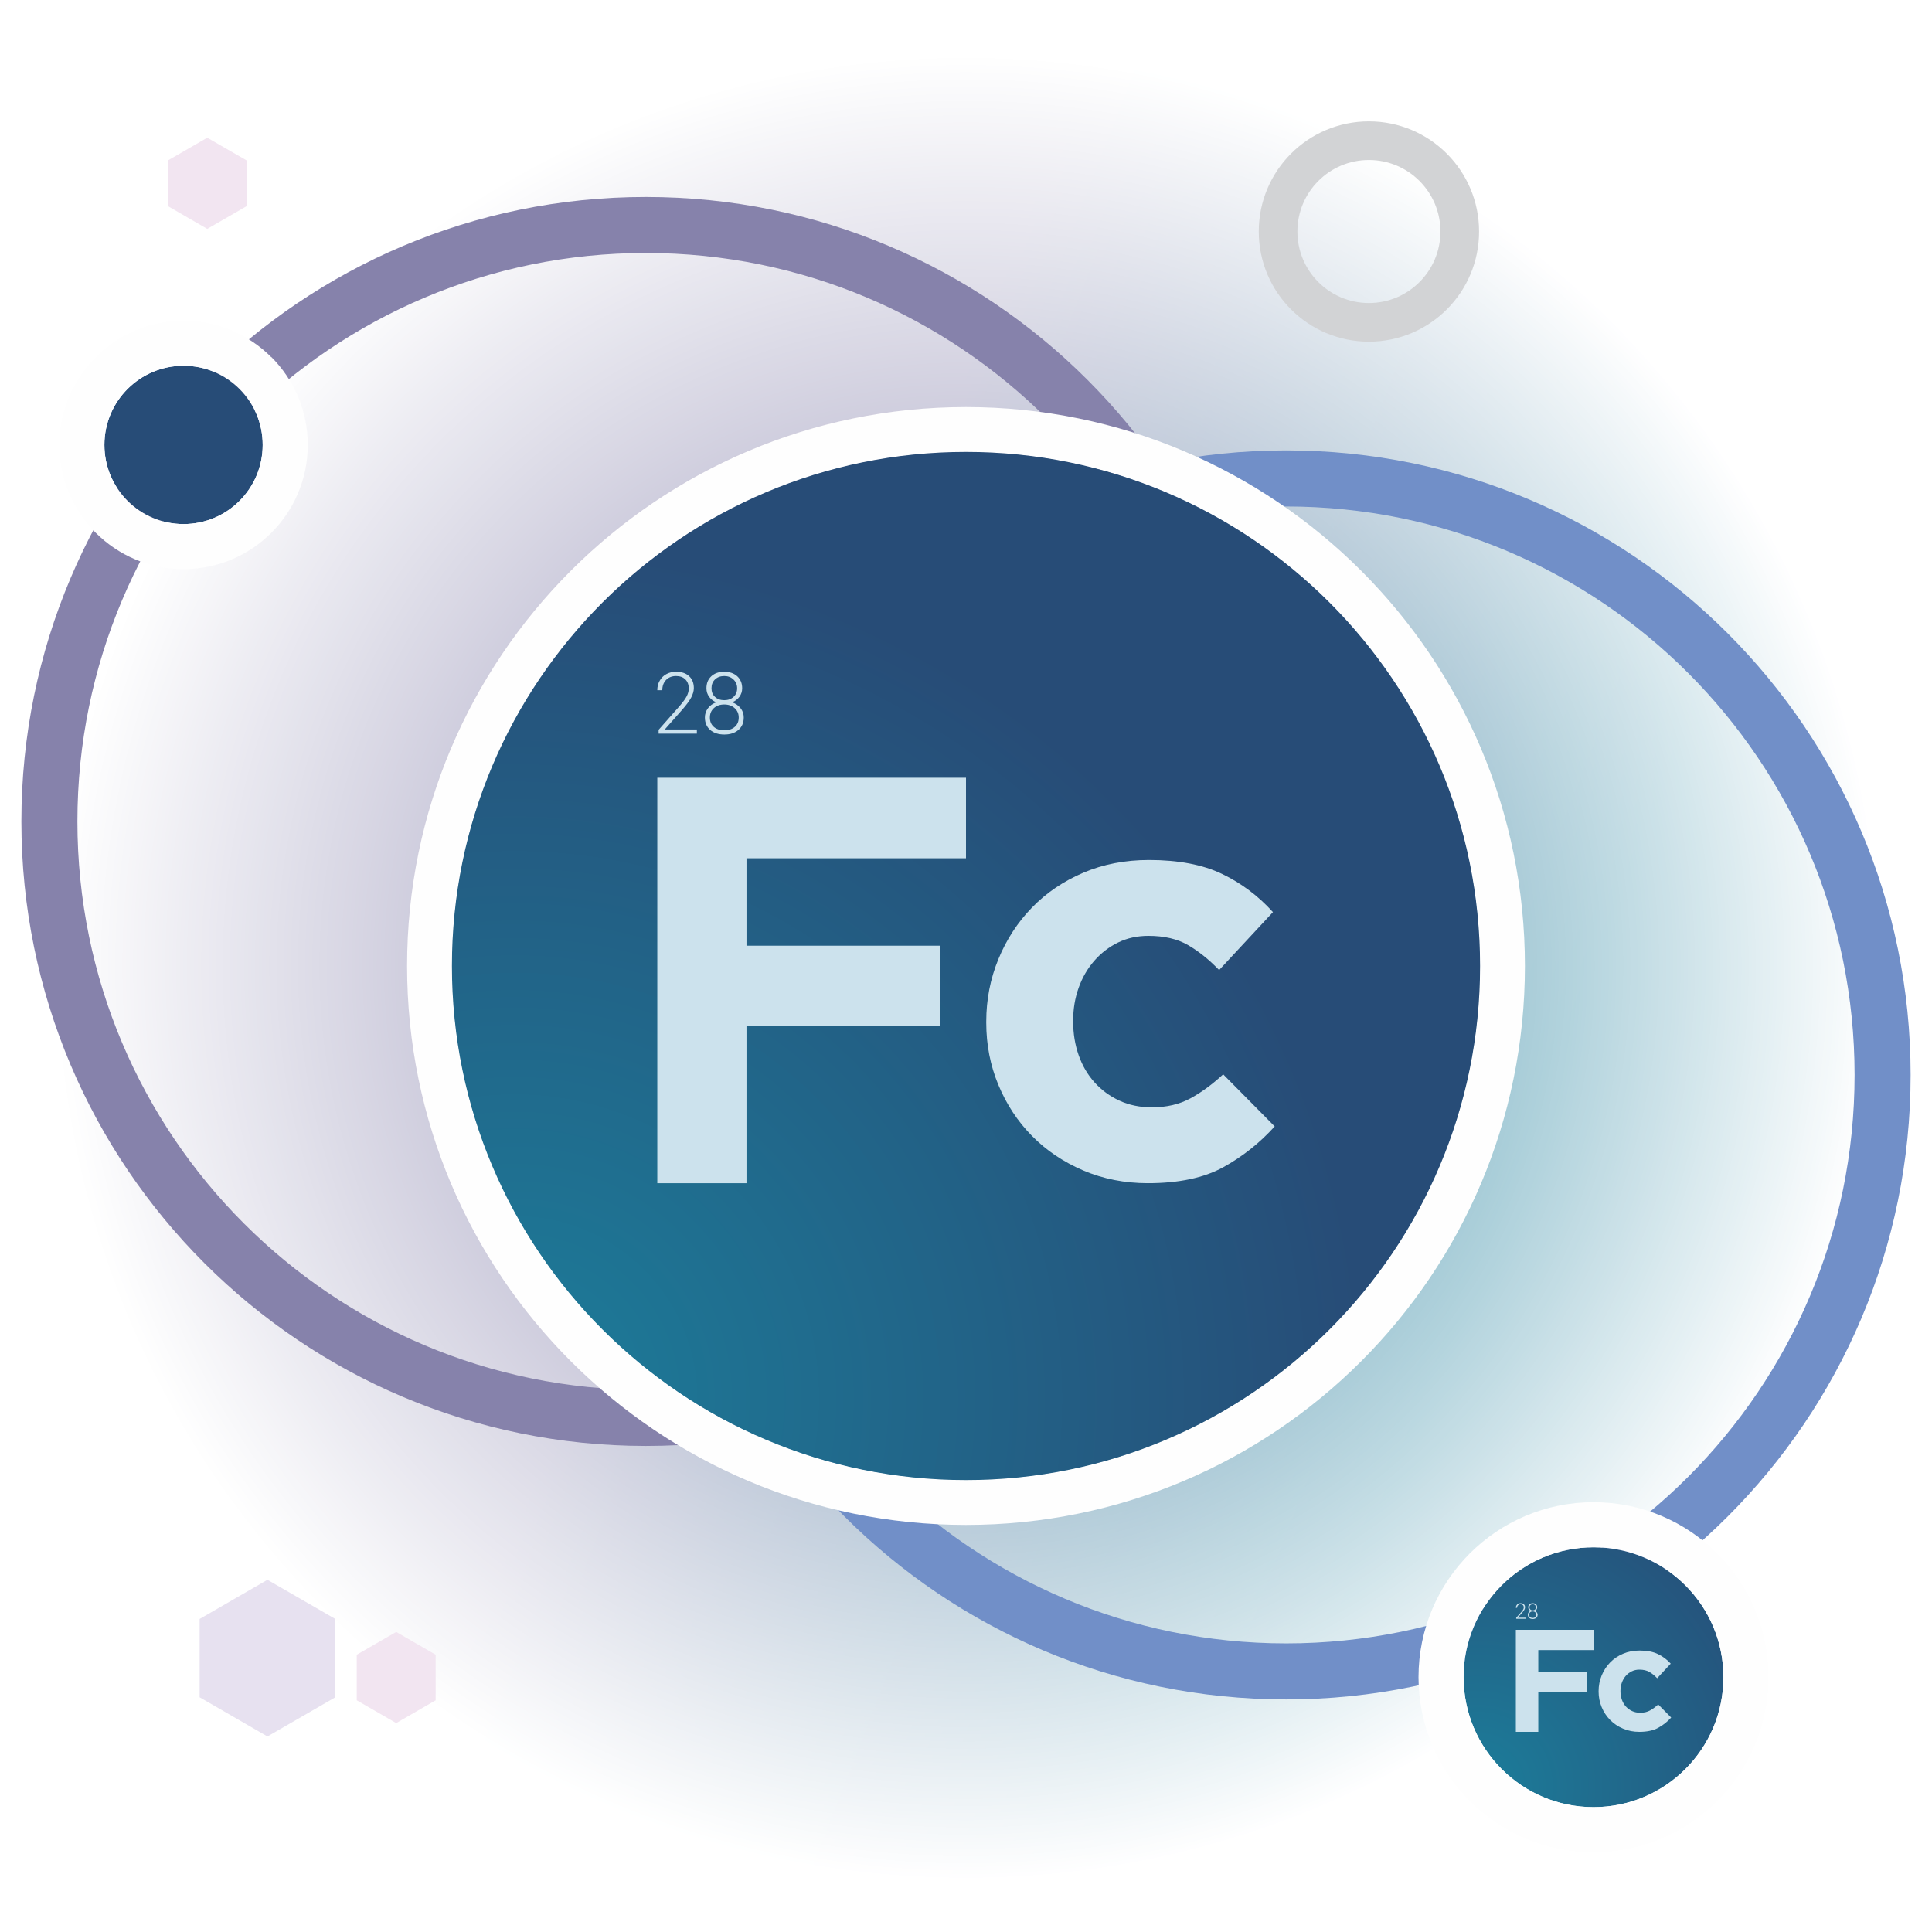
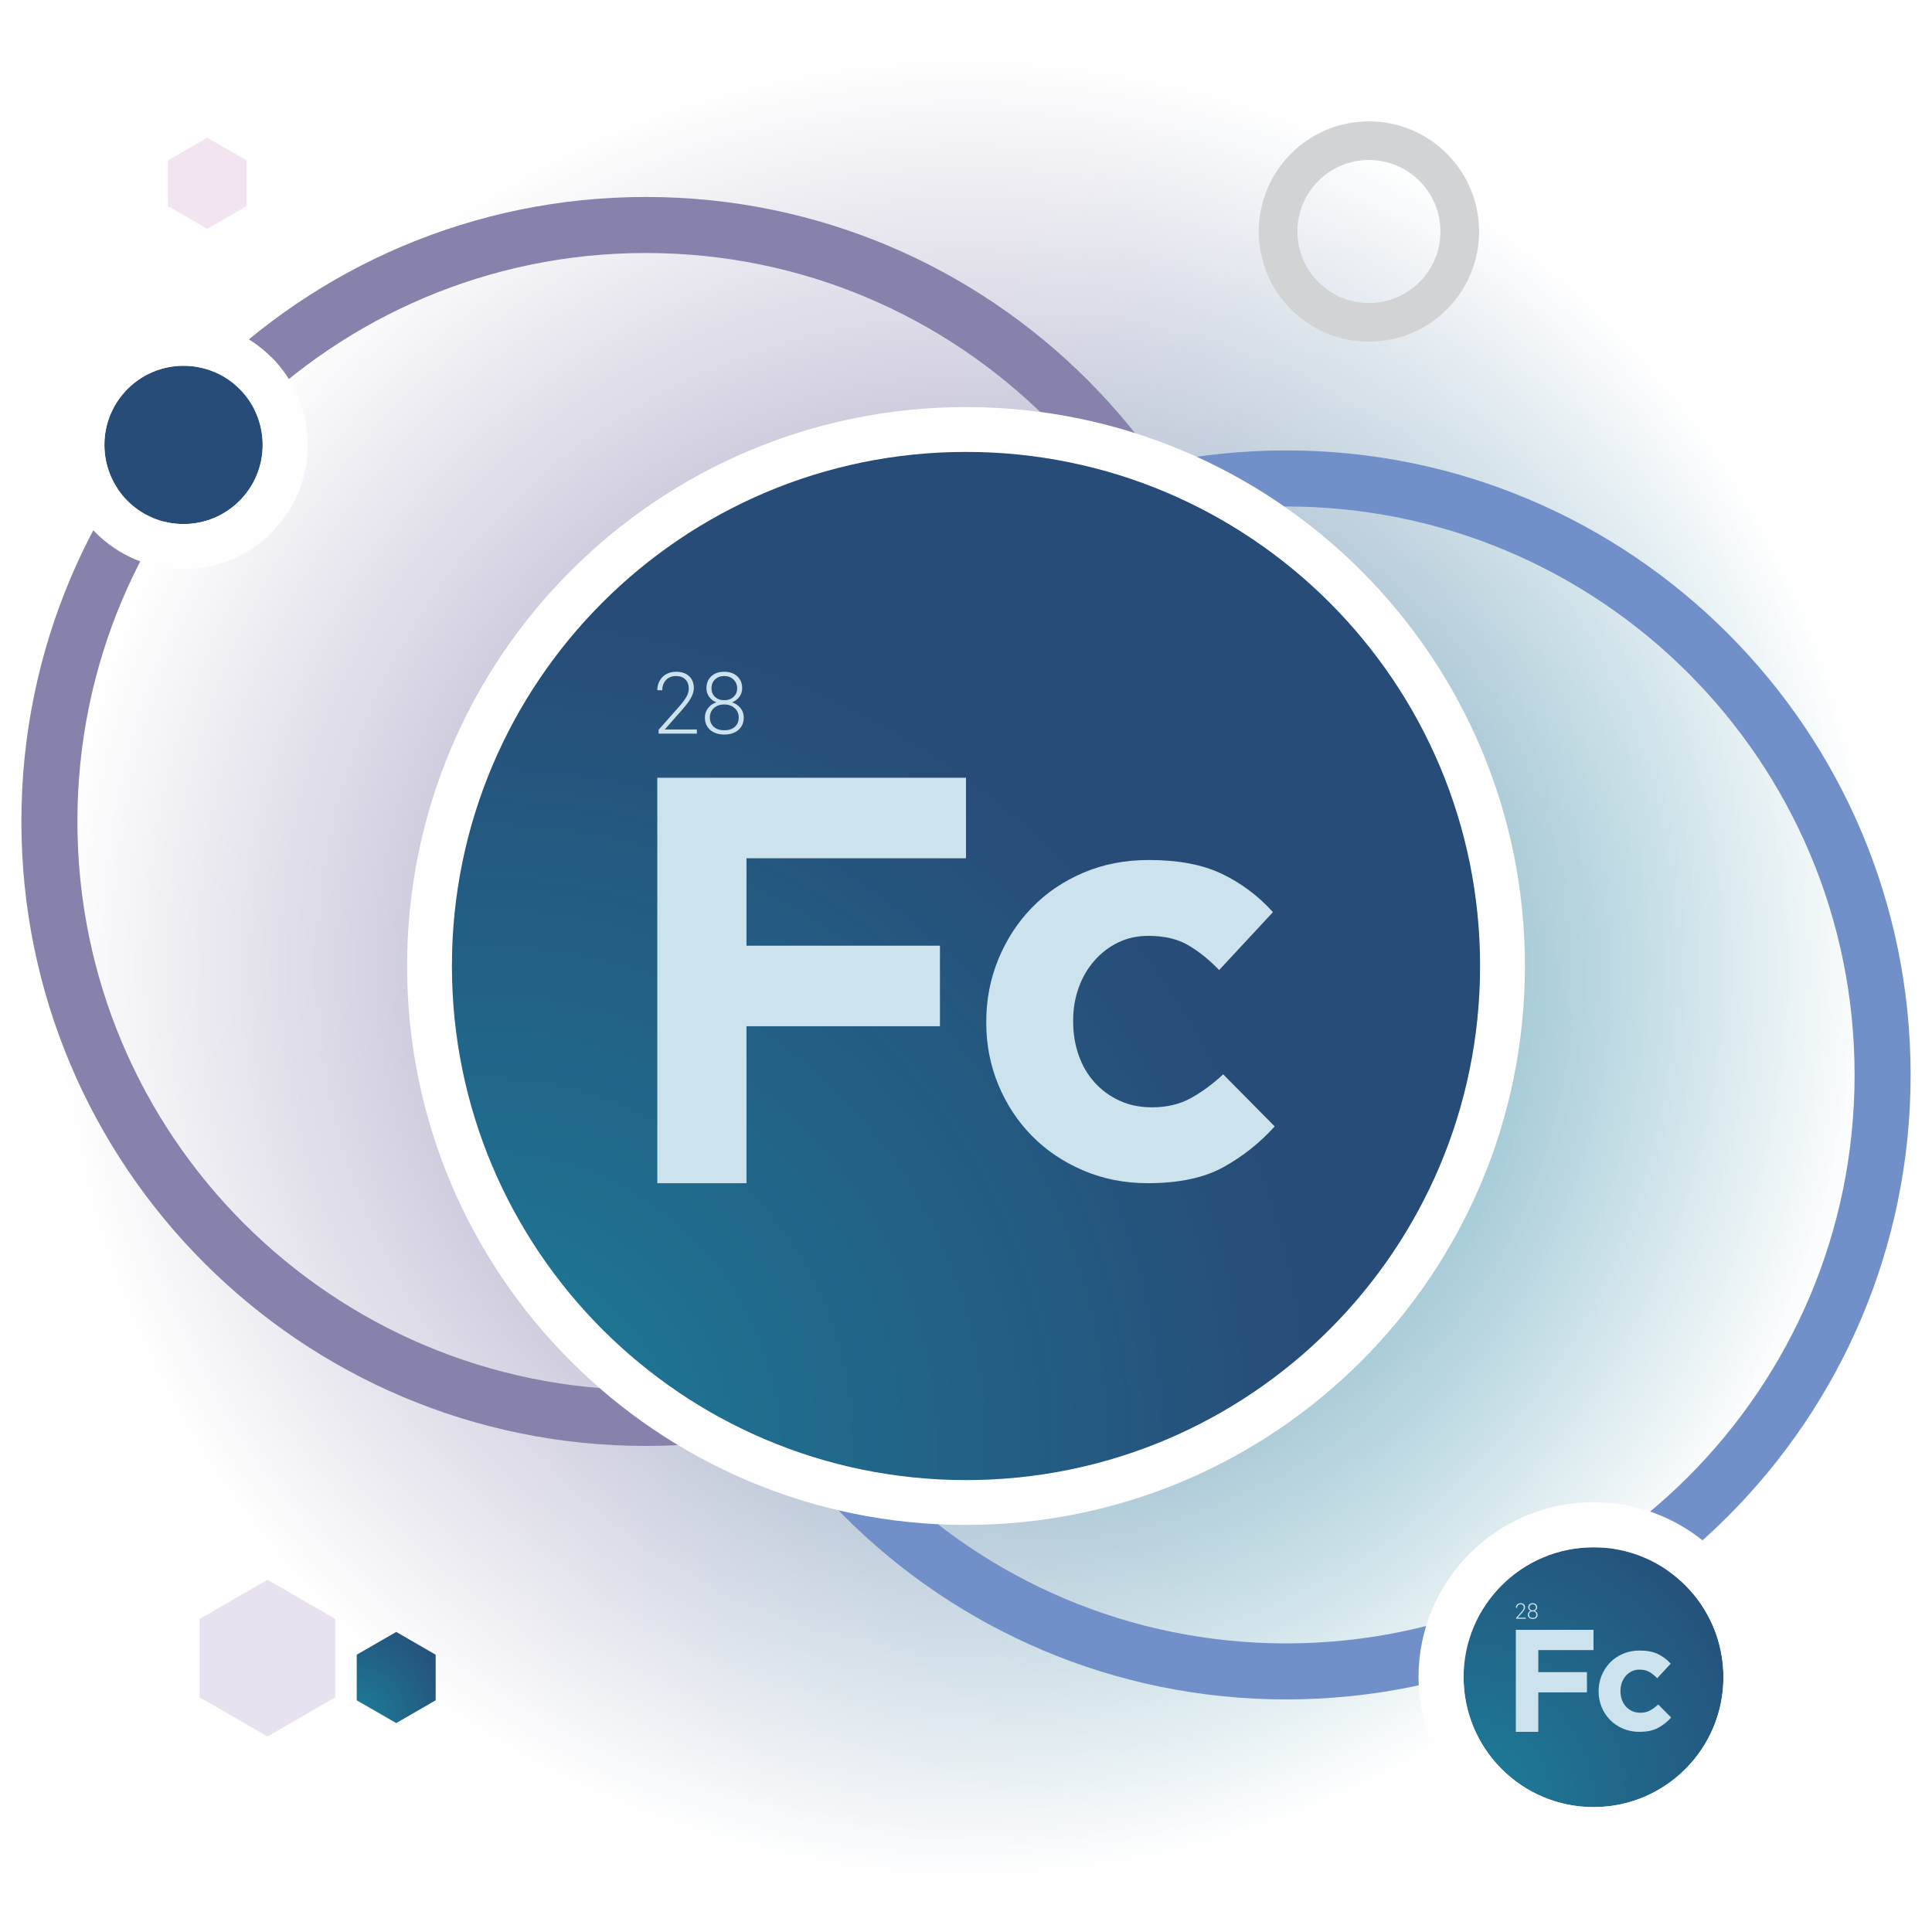
<svg xmlns="http://www.w3.org/2000/svg" width="600" height="600" shape-rendering="geometricPrecision" image-rendering="optimizeQuality" fill-rule="evenodd">
  <defs>
    <mask id="A">
-       <radialGradient id="B" cx="300" cy="300" r="283.69" fx="300" fy="300" href="#F">
+       <radialGradient id="B" gradientUnits="userSpaceOnUse" cx="300" cy="300" r="283.69" fx="300" fy="300">
        <stop offset="0" stop-color="#fff" />
        <stop offset="1" stop-opacity="0" stop-color="#fff" />
      </radialGradient>
      <path d="M-1.18-1.18h602.36v602.36H-1.18z" fill="url(#B)" />
    </mask>
-     <linearGradient id="C" x1="224.82" y1="307.5" x2="456.65" y2="397.74" href="#F">
+     <linearGradient id="C" gradientUnits="userSpaceOnUse" x1="224.82" y1="307.5" x2="456.65" y2="397.74">
      <stop offset="0" stop-color="#8682ab" />
      <stop offset="1" stop-color="#1c7d9a" />
    </linearGradient>
-     <radialGradient id="D" gradientTransform="matrix(2.06871 -1.69765 1.69765 2.06871 -907 -193)" cx="159.5" cy="434.11" r="98.79" fx="159.5" fy="434.11" href="#F">
+     <radialGradient id="D" gradientUnits="userSpaceOnUse" gradientTransform="matrix(1.93639 -1.96232 1.96232 1.93639 -1024 -127)" cx="149.93" cy="450.07" r="94.84" fx="149.93" fy="450.07">
      <stop offset="0" stop-color="#1c7d9a" />
      <stop offset="1" stop-color="#274c77" />
    </radialGradient>
-     <radialGradient id="E" gradientTransform="matrix(2.06869 -1.69764 1.69764 2.06869 -1433 187)" cx="459.37" cy="554.76" r="40.35" fx="459.37" fy="554.76" href="#F">
-       <stop offset="0" stop-color="#1c7d9a" />
-       <stop offset="1" stop-color="#274c77" />
-     </radialGradient>
-     <linearGradient id="F" gradientUnits="userSpaceOnUse" />
+     <radialGradient id="E" gradientTransform="matrix(1.93634 -1.96227 1.96227 1.93634 -1524 373)" href="#D" cx="456.95" cy="558.8" r="38.73" fx="456.95" fy="558.8" />
+     <radialGradient id="F" gradientTransform="matrix(1.67688 -1.96222 1.69934 1.93629 -983 -281)" href="#D" cx="111.52" cy="534.27" r="13.59" fx="111.52" fy="534.27" />
  </defs>
  <path d="M0 0h600v600H0z" fill="url(#C)" mask="url(#A)" />
  <g fill-rule="nonzero">
    <path d="M200.58 61.17c53.56 0 102.04 21.71 137.14 56.8 35.1 35.1 56.81 83.59 56.81 137.14s-21.71 102.04-56.81 137.14c-35.1 35.09-83.58 56.8-137.14 56.8-53.55 0-102.04-21.71-137.13-56.8-35.1-35.1-56.81-83.59-56.81-137.14s21.71-102.04 56.81-137.14c35.09-35.09 83.58-56.8 137.13-56.8zm124.84 69.11c-31.95-31.95-76.08-51.71-124.84-51.71-48.75 0-92.89 19.76-124.83 51.71-31.95 31.94-51.71 76.08-51.71 124.83S43.8 348 75.75 379.95c31.94 31.94 76.08 51.7 124.83 51.7 48.76 0 92.89-19.76 124.84-51.7 31.95-31.95 51.71-76.09 51.71-124.84s-19.76-92.89-51.71-124.83z" fill="#8682ab" />
    <path d="M399.42 139.88c53.55 0 102.04 21.71 137.13 56.81 35.1 35.1 56.81 83.58 56.81 137.14 0 53.55-21.71 102.04-56.81 137.14-35.09 35.09-83.58 56.8-137.13 56.8-53.56 0-102.04-21.71-137.14-56.8-35.1-35.1-56.81-83.59-56.81-137.14 0-53.56 21.71-102.04 56.81-137.14s83.58-56.81 137.14-56.81zm124.83 69.11c-31.94-31.94-76.08-51.7-124.83-51.7-48.76 0-92.89 19.76-124.84 51.7-31.95 31.95-51.71 76.09-51.71 124.84s19.76 92.89 51.71 124.83c31.95 31.95 76.08 51.71 124.84 51.71 48.75 0 92.89-19.76 124.83-51.71 31.95-31.94 51.71-76.08 51.71-124.83s-19.76-92.89-51.71-124.84z" fill="#718fc8" />
  </g>
  <circle cx="425.13" cy="71.9" r="28.21" stroke="#d2d3d5" stroke-width="12" fill="none" />
  <path d="M83.06 490.62l10.54 6.08 10.53 6.08v12.17 12.16l-10.53 6.08-10.54 6.08-10.53-6.08L62 527.11v-12.16-12.17l10.53-6.08z" fill="#e7e1f0" />
-   <path d="M123.05 506.81l6.13 3.54 6.12 3.54v7.08 7.07l-6.12 3.54-6.13 3.54-6.13-3.54-6.13-3.54v-7.07-7.08l6.13-3.54zM64.37 42.77l6.13 3.54 6.13 3.53v7.08V64l-6.13 3.54-6.13 3.54-6.13-3.54L52.12 64v-7.08-7.08l6.12-3.53z" fill="#f2e5f1" />
+   <path d="M123.05 506.81l6.13 3.54 6.12 3.54v7.08 7.07l-6.12 3.54-6.13 3.54-6.13-3.54-6.13-3.54v-7.07-7.08l6.13-3.54z" fill="url(#F)" />
+   <path d="M64.37 42.77l6.13 3.54 6.13 3.53v7.08V64l-6.13 3.54-6.13 3.54-6.13-3.54L52.12 64v-7.08-7.08l6.12-3.53z" fill="#f2e5f1" />
  <path d="M494.88 480.52c22.28 0 40.35 18.07 40.35 40.35s-18.07 40.35-40.35 40.35-40.35-18.07-40.35-40.35 18.07-40.35 40.35-40.35z" fill="url(#E)" />
  <path d="M494.88 466.52c15 0 28.59 6.09 38.43 15.92 9.83 9.84 15.92 23.43 15.92 38.43 0 15.01-6.09 28.59-15.92 38.43-9.84 9.83-23.43 15.92-38.43 15.92-15.01 0-28.59-6.09-38.43-15.92-9.83-9.84-15.92-23.42-15.92-38.43 0-15 6.09-28.59 15.92-38.43 9.84-9.83 23.42-15.92 38.43-15.92zm0 14c22.28 0 40.35 18.07 40.35 40.35s-18.07 40.35-40.35 40.35-40.35-18.07-40.35-40.35 18.07-40.35 40.35-40.35z" fill="#fefefe" />
  <path d="M57 113.59c13.57 0 24.58 11 24.58 24.58S70.57 162.75 57 162.75c-13.58 0-24.58-11-24.58-24.58s11-24.58 24.58-24.58z" fill="url(#E)" />
  <path d="M57 99.59c10.6 0 20.24 4.33 27.25 11.33l.03-.03c6.98 6.98 11.3 16.63 11.3 27.28s-4.32 20.3-11.3 27.28-16.63 11.3-27.28 11.3-20.3-4.32-27.28-11.3a11.62 11.62 0 0 1-.89-.97c-6.46-6.92-10.41-16.18-10.41-26.31 0-10.59 4.31-20.21 11.3-27.22.01-.01.02-.02.02-.03l.03-.03c.01-.01.02-.02.04-.03 7-6.97 16.61-11.27 27.19-11.27zm0 14c13.57 0 24.58 11 24.58 24.58S70.57 162.75 57 162.75c-13.58 0-24.58-11-24.58-24.58s11-24.58 24.58-24.58zm243 12.83c47.93 0 91.33 19.43 122.74 50.84s50.84 74.81 50.84 122.74-19.43 91.33-50.84 122.74-74.81 50.84-122.74 50.84-91.33-19.43-122.74-50.84-50.84-74.81-50.84-122.74 19.43-91.33 50.84-122.74 74.81-50.84 122.74-50.84zm0 14c88.13 0 159.58 71.45 159.58 159.58S388.13 459.58 300 459.58 140.42 388.13 140.42 300 211.87 140.42 300 140.42z" fill="#fefefe" />
  <circle cx="300" cy="300" r="159.65" fill="url(#D)" />
  <path d="M356.48 367.45c-7.19 0-13.88-1.32-20.06-3.95-6.17-2.64-11.48-6.21-15.91-10.71-4.44-4.49-7.92-9.77-10.44-15.83-2.52-6.05-3.78-12.5-3.78-19.33v-.36c0-6.84 1.26-13.31 3.78-19.43s6-11.45 10.44-16.01c4.43-4.56 9.74-8.15 15.91-10.79 6.18-2.64 12.99-3.96 20.42-3.96 9.11 0 16.67 1.44 22.67 4.32 5.99 2.88 11.27 6.83 15.82 11.87l-16.72 17.99c-3.12-3.24-6.33-5.82-9.63-7.74s-7.4-2.88-12.32-2.88c-3.48 0-6.62.69-9.44 2.07s-5.28 3.27-7.38 5.67-3.72 5.19-4.85 8.37c-1.14 3.17-1.71 6.56-1.71 10.16v.36c0 3.71.57 7.19 1.71 10.43 1.13 3.24 2.78 6.06 4.94 8.45 2.16 2.4 4.74 4.29 7.74 5.67 2.99 1.38 6.35 2.07 10.07 2.07 4.56 0 8.54-.93 11.96-2.79s6.81-4.35 10.17-7.46l16 16.18c-4.67 5.16-10.01 9.39-16 12.69-6 3.29-13.8 4.94-23.39 4.94zM216.42 227.84h-11.88v-1.19l6.5-7.37c1.08-1.25 1.82-2.27 2.24-3.08.41-.81.62-1.59.62-2.35 0-1.2-.35-2.15-1.05-2.85s-1.67-1.05-2.9-1.05c-1.28 0-2.31.41-3.1 1.22-.78.82-1.17 1.88-1.17 3.18h-1.55c0-1.06.23-2.04.72-2.91a5.13 5.13 0 0 1 2.06-2.07c.89-.5 1.9-.75 3.04-.75 1.73 0 3.09.46 4.06 1.37.98.91 1.47 2.15 1.47 3.72 0 .89-.28 1.86-.83 2.91s-1.52 2.36-2.91 3.93l-5.29 5.99h9.97v1.3zm14.07-14.08c0 .98-.29 1.86-.86 2.64a5.05 5.05 0 0 1-2.27 1.71c1.09.37 1.97.98 2.63 1.82.66.82.99 1.79.99 2.89 0 1.63-.55 2.91-1.65 3.86-1.1.96-2.56 1.43-4.38 1.43-1.83 0-3.29-.47-4.39-1.42-1.09-.95-1.65-2.24-1.65-3.87 0-1.08.32-2.04.96-2.88.63-.85 1.5-1.46 2.6-1.83a4.81 4.81 0 0 1-2.24-1.71c-.56-.78-.84-1.66-.84-2.64 0-1.57.51-2.82 1.52-3.75s2.35-1.39 4.02-1.39 3.01.47 4.03 1.4c1.02.94 1.53 2.19 1.53 3.74zm-1.07 9.08c0-1.19-.42-2.16-1.26-2.92s-1.92-1.14-3.23-1.14-2.39.37-3.22 1.12-1.25 1.73-1.25 2.94c0 1.2.4 2.17 1.21 2.89.81.71 1.91 1.07 3.28 1.07 1.35 0 2.43-.35 3.25-1.07.81-.71 1.22-1.68 1.22-2.89zm-.49-9.09c0-1.08-.38-1.99-1.13-2.71-.75-.73-1.71-1.09-2.87-1.09-1.18 0-2.14.35-2.87 1.05-.74.7-1.1 1.62-1.1 2.75 0 1.11.36 2 1.1 2.68.73.68 1.69 1.02 2.88 1.02 1.17 0 2.13-.35 2.87-1.03s1.12-1.57 1.12-2.67zm-24.8 27.79H300v25h-68.17v27.16h60.08v25.01h-60.08v48.74h-27.7V241.54zm304.96 296.3c-1.81 0-3.49-.33-5.05-1-1.55-.66-2.89-1.56-4-2.69-1.12-1.13-1.99-2.46-2.63-3.98-.63-1.52-.95-3.15-.95-4.87v-.09c0-1.72.32-3.34.95-4.88.64-1.54 1.51-2.88 2.63-4.03 1.11-1.15 2.45-2.05 4-2.71 1.56-.67 3.27-1 5.14-1 2.29 0 4.19.36 5.7 1.09 1.51.72 2.83 1.71 3.98 2.98l-4.21 4.53c-.78-.82-1.59-1.47-2.42-1.95s-1.86-.72-3.1-.72c-.87 0-1.66.17-2.37.52-.71.34-1.33.82-1.86 1.42-.53.61-.93 1.31-1.22 2.11s-.43 1.65-.43 2.55v.09c0 .94.14 1.81.43 2.63.29.81.7 1.52 1.24 2.13.55.6 1.2 1.07 1.95 1.42s1.6.52 2.53.52c1.15 0 2.15-.23 3.01-.7s1.72-1.09 2.56-1.88l4.03 4.07a15.26 15.26 0 0 1-4.03 3.19c-1.51.83-3.47 1.25-5.88 1.25zm-35.24-35.12h-2.98v-.3l1.63-1.86c.27-.31.46-.57.56-.77a1.22 1.22 0 0 0 .16-.59c0-.3-.09-.54-.26-.72-.18-.17-.43-.26-.73-.26-.32 0-.58.1-.78.31-.2.2-.3.47-.3.79h-.39c0-.26.06-.51.18-.73s.3-.39.52-.52c.22-.12.48-.19.77-.19.43 0 .77.12 1.02.35.24.23.37.54.37.93 0 .23-.07.47-.21.74-.14.26-.38.59-.73.99l-1.33 1.5h2.5v.33zm3.54-3.54c0 .24-.07.46-.21.66a1.35 1.35 0 0 1-.57.43c.27.09.49.25.66.46.16.21.25.45.25.72 0 .41-.14.74-.42.98s-.64.36-1.1.36-.83-.12-1.1-.36c-.28-.24-.42-.56-.42-.98 0-.27.08-.51.24-.72a1.32 1.32 0 0 1 .66-.46 1.24 1.24 0 0 1-.57-.43c-.14-.2-.21-.42-.21-.66 0-.4.13-.71.38-.95.26-.23.6-.35 1.01-.35.42 0 .76.12 1.02.36.26.23.38.55.38.94zm-.27 2.28a.93.93 0 0 0-.31-.73c-.21-.2-.49-.29-.82-.29s-.6.09-.8.28a.96.96 0 0 0-.32.74c0 .3.1.55.31.73.2.18.47.27.82.27.34 0 .61-.09.82-.27.2-.18.3-.42.3-.73zm-.12-2.29c0-.27-.09-.5-.28-.68s-.43-.27-.73-.27c-.29 0-.53.09-.72.26-.18.18-.27.41-.27.69s.09.51.27.68c.19.17.43.25.73.25.29 0 .53-.08.72-.25.19-.18.28-.4.28-.68zm-6.24 6.99h24.12v6.29h-17.15v6.84h15.11v6.29h-15.11v12.26h-6.97v-31.68z" fill-rule="nonzero" fill="#cce2ed" />
</svg>
